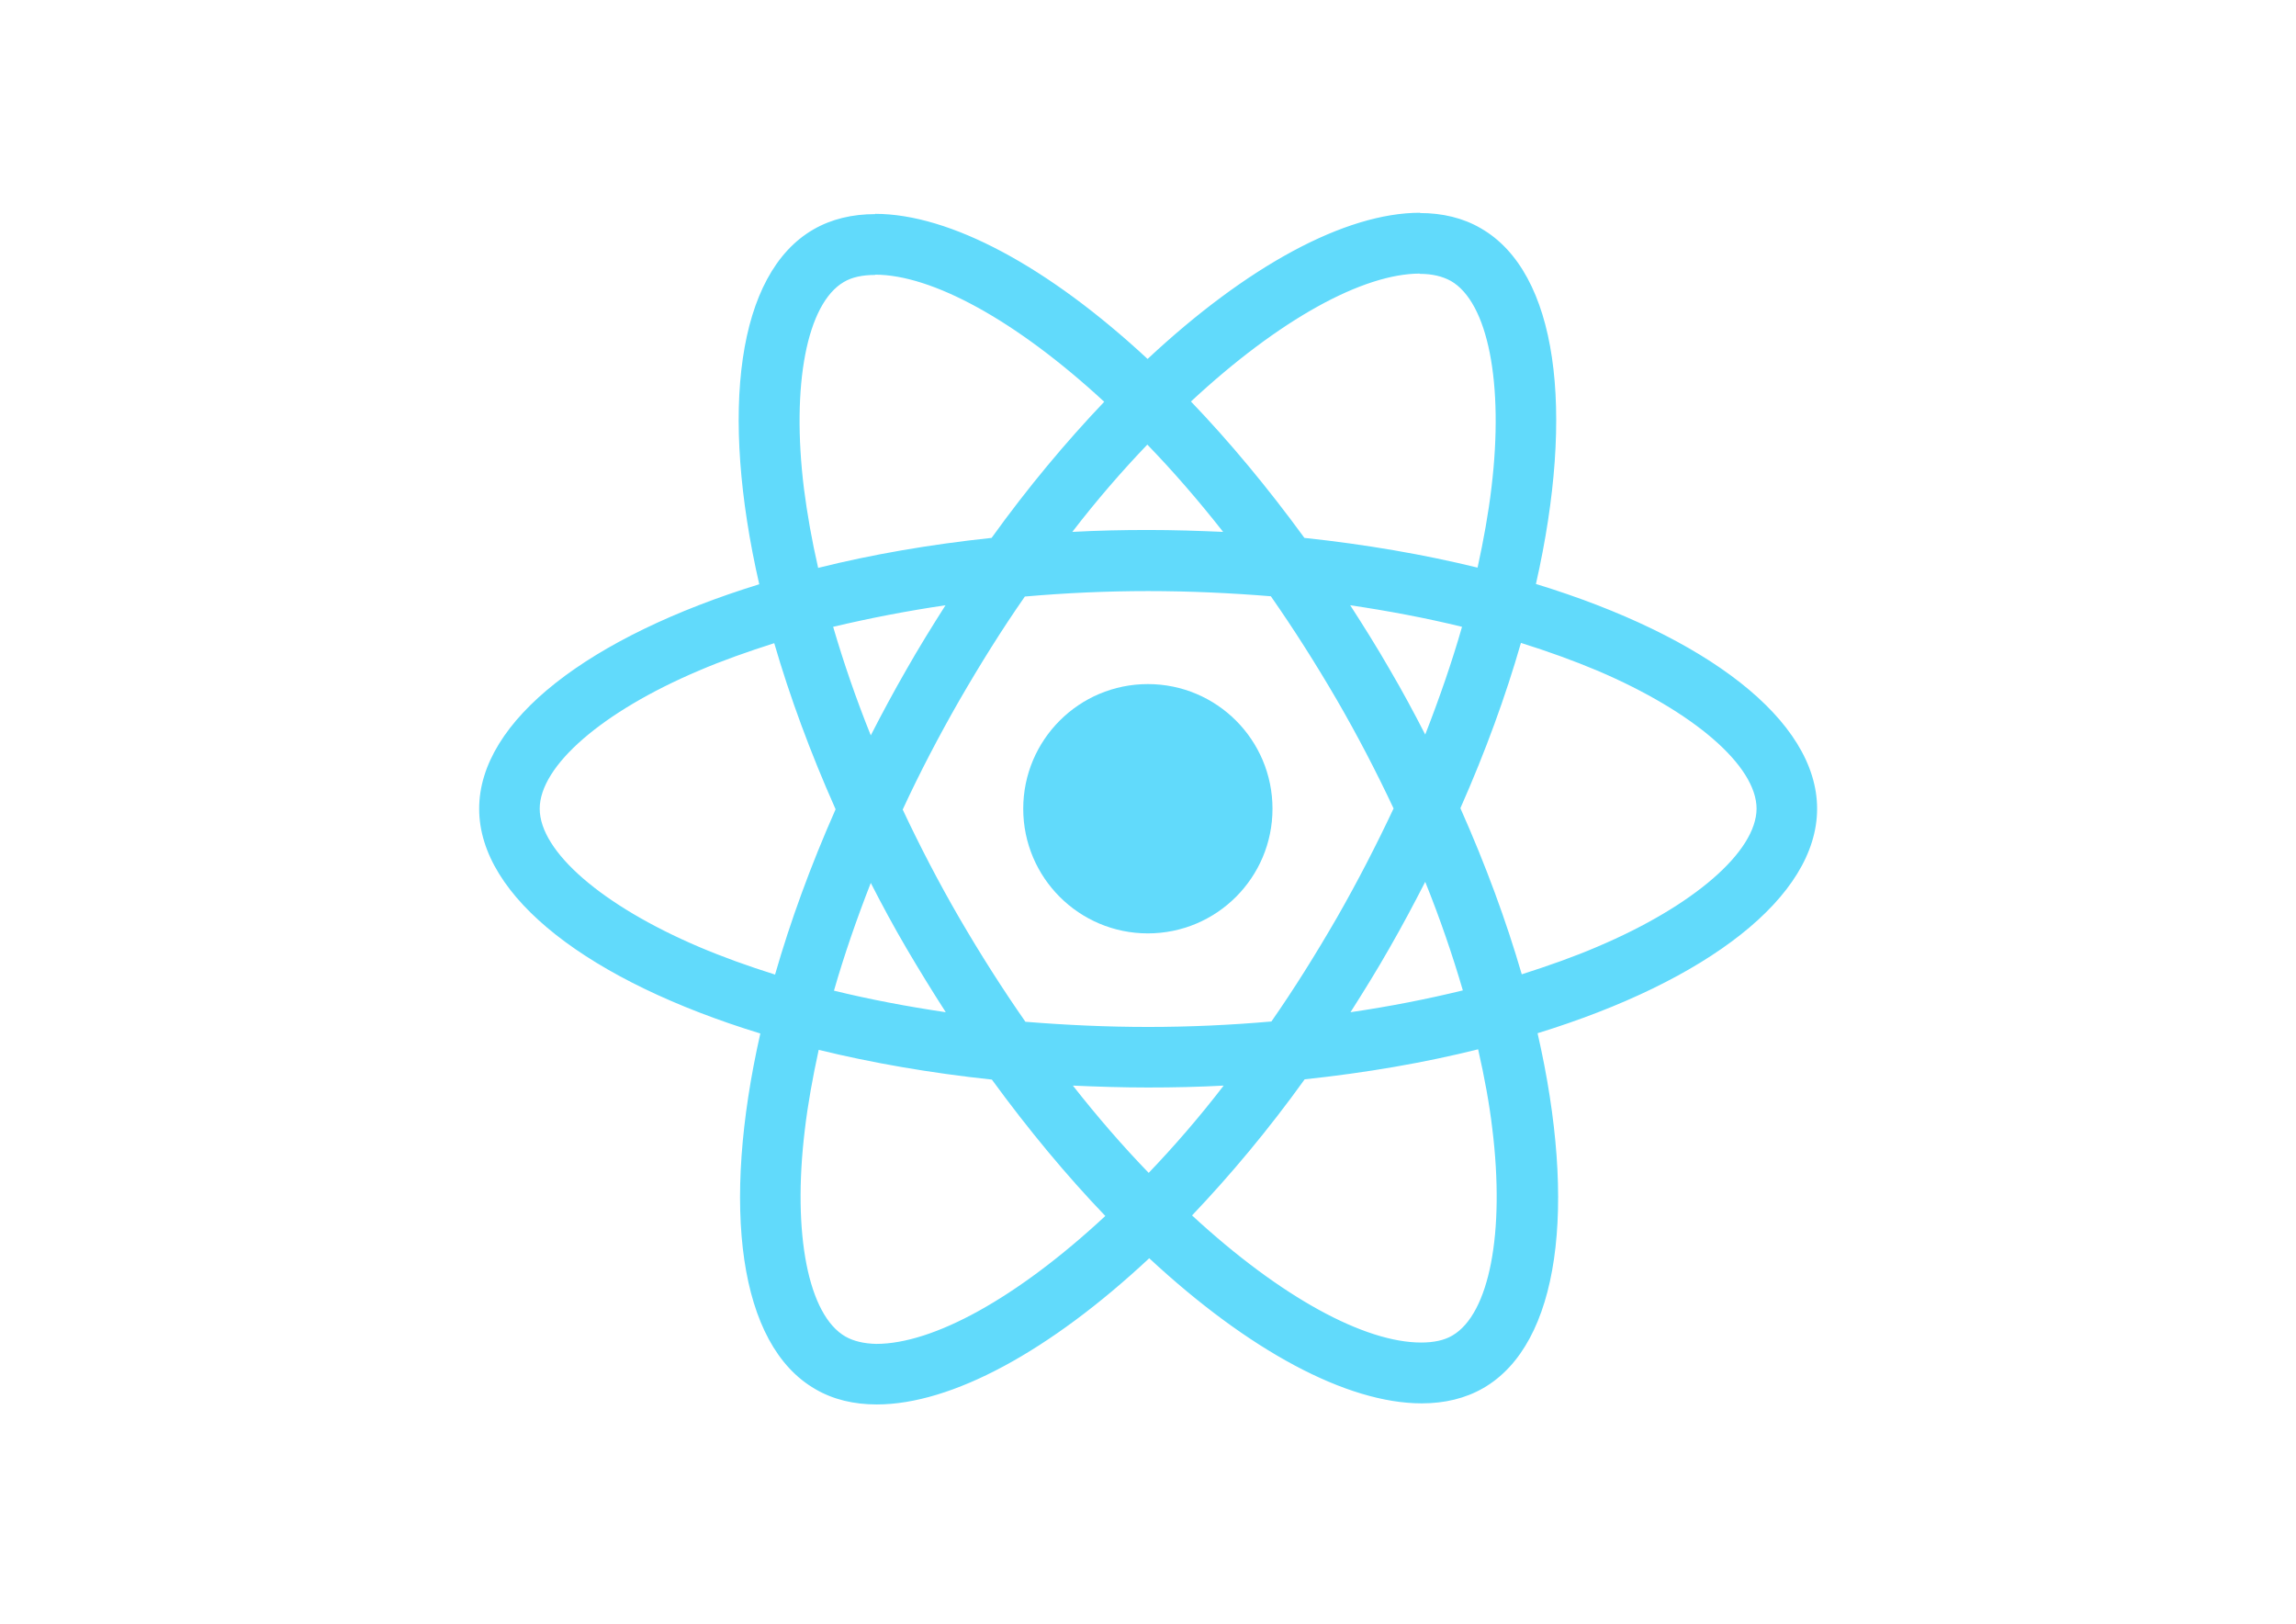
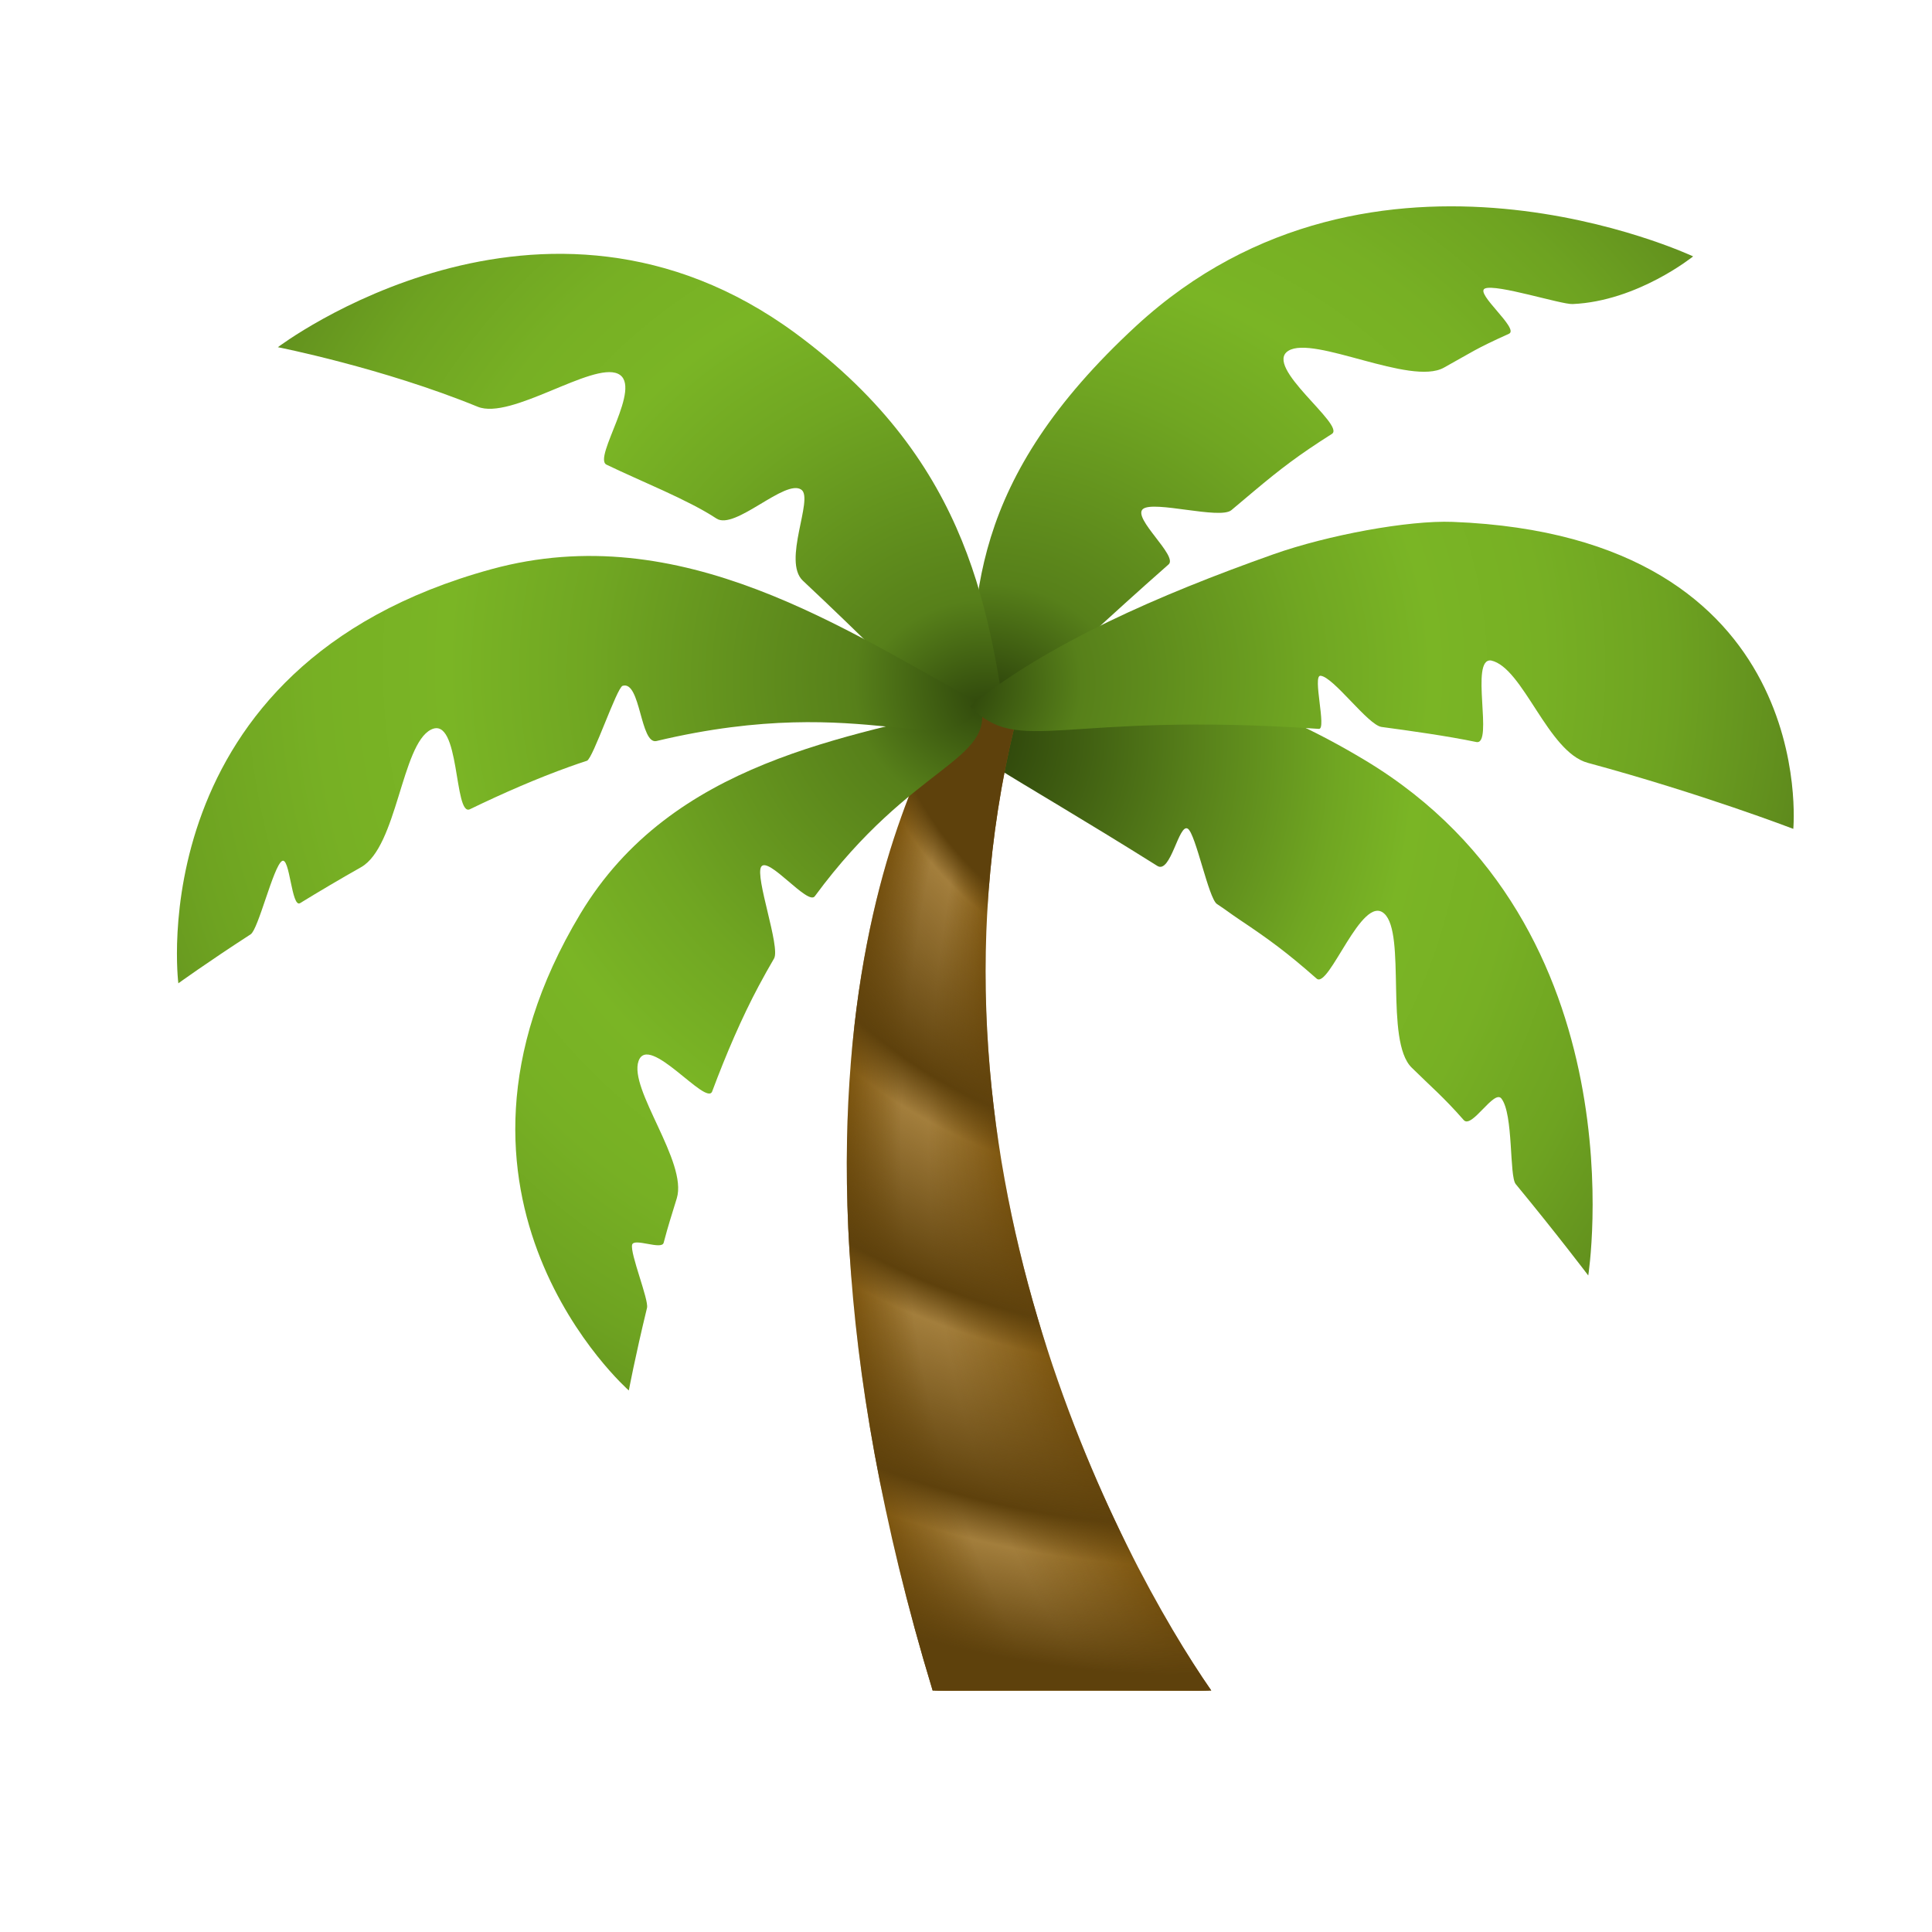
- <svg xmlns="http://www.w3.org/2000/svg" viewBox="0 0 841.9 595.3">
-   <g fill="#61DAFB">
-     <path d="M666.3 296.5c0-32.5-40.7-63.3-103.1-82.4 14.4-63.6 8-114.2-20.2-130.4-6.5-3.8-14.1-5.6-22.4-5.6v22.3c4.6 0 8.3.9 11.4 2.6 13.6 7.8 19.5 37.5 14.9 75.7-1.1 9.4-2.9 19.3-5.1 29.4-19.6-4.8-41-8.5-63.5-10.9-13.5-18.5-27.5-35.3-41.6-50 32.6-30.3 63.2-46.9 84-46.9V78c-27.5 0-63.5 19.6-99.9 53.6-36.4-33.8-72.4-53.2-99.9-53.2v22.3c20.7 0 51.4 16.5 84 46.6-14 14.7-28 31.4-41.3 49.9-22.6 2.4-44 6.1-63.6 11-2.3-10-4-19.7-5.2-29-4.7-38.2 1.1-67.9 14.6-75.8 3-1.8 6.9-2.6 11.5-2.6V78.5c-8.4 0-16 1.8-22.6 5.6-28.1 16.2-34.4 66.7-19.9 130.1-62.2 19.2-102.7 49.9-102.7 82.3 0 32.5 40.7 63.3 103.1 82.4-14.4 63.6-8 114.2 20.2 130.4 6.5 3.8 14.1 5.6 22.5 5.6 27.5 0 63.5-19.6 99.9-53.6 36.4 33.8 72.4 53.2 99.9 53.2 8.4 0 16-1.8 22.6-5.6 28.1-16.2 34.4-66.7 19.9-130.1 62-19.1 102.5-49.9 102.5-82.3zm-130.2-66.7c-3.7 12.9-8.3 26.2-13.5 39.5-4.1-8-8.4-16-13.1-24-4.6-8-9.5-15.8-14.4-23.4 14.2 2.1 27.9 4.7 41 7.9zm-45.8 106.5c-7.8 13.5-15.8 26.3-24.1 38.2-14.9 1.3-30 2-45.2 2-15.1 0-30.2-.7-45-1.9-8.3-11.9-16.4-24.6-24.2-38-7.6-13.1-14.5-26.4-20.8-39.8 6.2-13.4 13.2-26.8 20.7-39.9 7.8-13.5 15.8-26.3 24.1-38.2 14.9-1.3 30-2 45.2-2 15.1 0 30.2.7 45 1.9 8.3 11.9 16.4 24.6 24.2 38 7.6 13.1 14.5 26.4 20.8 39.8-6.3 13.4-13.2 26.8-20.7 39.9zm32.3-13c5.4 13.4 10 26.8 13.8 39.8-13.1 3.2-26.9 5.9-41.2 8 4.9-7.7 9.8-15.6 14.4-23.7 4.6-8 8.9-16.1 13-24.1zM421.2 430c-9.3-9.6-18.6-20.3-27.8-32 9 .4 18.2.7 27.5.7 9.4 0 18.7-.2 27.8-.7-9 11.7-18.3 22.4-27.5 32zm-74.4-58.9c-14.2-2.1-27.9-4.7-41-7.9 3.7-12.9 8.3-26.2 13.5-39.5 4.1 8 8.4 16 13.1 24 4.7 8 9.5 15.8 14.4 23.4zM420.7 163c9.3 9.6 18.6 20.3 27.8 32-9-.4-18.2-.7-27.5-.7-9.4 0-18.7.2-27.8.7 9-11.7 18.3-22.4 27.5-32zm-74 58.9c-4.9 7.7-9.8 15.6-14.4 23.7-4.6 8-8.9 16-13 24-5.4-13.4-10-26.8-13.8-39.8 13.1-3.1 26.9-5.8 41.2-7.9zm-90.5 125.2c-35.4-15.1-58.3-34.9-58.3-50.6 0-15.7 22.9-35.6 58.3-50.6 8.6-3.7 18-7 27.7-10.1 5.7 19.6 13.2 40 22.5 60.9-9.2 20.8-16.6 41.1-22.2 60.6-9.9-3.1-19.3-6.5-28-10.2zM310 490c-13.6-7.8-19.5-37.5-14.9-75.7 1.1-9.4 2.9-19.3 5.1-29.4 19.6 4.8 41 8.5 63.5 10.9 13.5 18.5 27.5 35.3 41.6 50-32.6 30.3-63.2 46.9-84 46.9-4.5-.1-8.3-1-11.3-2.7zm237.2-76.2c4.7 38.2-1.1 67.9-14.6 75.8-3 1.8-6.9 2.6-11.5 2.6-20.7 0-51.4-16.5-84-46.6 14-14.7 28-31.4 41.3-49.9 22.6-2.4 44-6.1 63.6-11 2.3 10.1 4.1 19.8 5.2 29.1zm38.5-66.7c-8.6 3.7-18 7-27.7 10.1-5.7-19.6-13.2-40-22.5-60.9 9.2-20.8 16.6-41.1 22.2-60.6 9.9 3.1 19.3 6.5 28.1 10.2 35.4 15.1 58.3 34.9 58.3 50.6-.1 15.7-23 35.6-58.4 50.6zM320.8 78.4z" />
-     <circle cx="420.9" cy="296.5" r="45.7" />
-     <path d="M520.5 78.1z" />
-   </g>
+ <svg xmlns="http://www.w3.org/2000/svg" viewBox="0 0 48 48" width="192px" height="192px">
+   <radialGradient id="ngGRkJ70_7W~acpNDem6la" cx="24.4" cy="17.801" r="19.926" gradientTransform="matrix(1.1967 0 0 1.0724 -4.75 -1.307)" gradientUnits="userSpaceOnUse">
+     <stop offset="0" stop-color="#253808" />
+     <stop offset=".155" stop-color="#57801a" />
+     <stop offset=".402" stop-color="#70a622" />
+     <stop offset=".536" stop-color="#7ab525" />
+     <stop offset=".658" stop-color="#77b024" />
+     <stop offset=".793" stop-color="#6ea321" />
+     <stop offset=".933" stop-color="#608d1d" />
+     <stop offset="1" stop-color="#57801a" />
+   </radialGradient>
+   <path fill="url(#ngGRkJ70_7W~acpNDem6la)" d="M24.162,18.042c0.678,0,1.76-1.28,4.872-4.02c0.238-0.209-0.902-1.147-0.64-1.374 c0.258-0.223,1.917,0.266,2.2,0.026c0.182-0.154,0.37-0.312,0.562-0.473c0.672-0.562,1.098-0.89,1.935-1.421 c0.343-0.218-1.715-1.674-1.081-2.065c0.632-0.391,3.035,0.879,3.862,0.42c0.724-0.401,0.768-0.459,1.618-0.843 c0.267-0.121-0.857-1.011-0.597-1.124c0.279-0.121,1.897,0.399,2.178,0.386c1.616-0.07,2.994-1.184,2.994-1.184 s-7.92-3.731-13.84,1.73C24.074,11.93,24.111,14.937,24.162,18.042z" />
+   <radialGradient id="ngGRkJ70_7W~acpNDem6lb" cx="23.509" cy="17.598" r="19.926" gradientTransform="matrix(.3358 1.1486 -1.0293 .3009 33.786 -14.316)" gradientUnits="userSpaceOnUse">
+     <stop offset="0" stop-color="#253808" />
+     <stop offset=".285" stop-color="#57801a" />
+     <stop offset=".448" stop-color="#70a622" />
+     <stop offset=".536" stop-color="#7ab525" />
+     <stop offset=".658" stop-color="#77b024" />
+     <stop offset=".793" stop-color="#6ea321" />
+     <stop offset=".933" stop-color="#608d1d" />
+     <stop offset="1" stop-color="#57801a" />
+   </radialGradient>
+   <path fill="url(#ngGRkJ70_7W~acpNDem6lb)" d="M23.236,17.779c0.195,0.668,1.79,1.395,5.517,3.734c0.335,0.21,0.534-1.069,0.758-0.924 c0.198,0.129,0.515,1.734,0.724,1.871c0.254,0.167,0.299,0.213,0.569,0.394c0.728,0.487,1.162,0.804,1.907,1.459 c0.305,0.268,1.126-2.116,1.679-1.616c0.552,0.497,0.008,3.159,0.68,3.825c0.478,0.473,0.795,0.733,1.296,1.306 c0.199,0.227,0.753-0.769,0.936-0.535c0.303,0.389,0.192,1.928,0.356,2.126c1.022,1.239,1.802,2.27,1.802,2.27 s1.359-8.649-5.543-12.799C29.078,15.98,26.202,16.858,23.236,17.779z" />
+   <radialGradient id="ngGRkJ70_7W~acpNDem6lc" cx="24.465" cy="18.382" r="22.227" gradientTransform="rotate(5.774 25.042 18.518)" gradientUnits="userSpaceOnUse">
+     <stop offset="0" stop-color="#253808" />
+     <stop offset=".155" stop-color="#57801a" />
+     <stop offset=".402" stop-color="#70a622" />
+     <stop offset=".536" stop-color="#7ab525" />
+     <stop offset=".658" stop-color="#77b024" />
+     <stop offset=".793" stop-color="#6ea321" />
+     <stop offset=".933" stop-color="#608d1d" />
+     <stop offset="1" stop-color="#57801a" />
+   </radialGradient>
+   <path fill="url(#ngGRkJ70_7W~acpNDem6lc)" d="M19.767,8.282C13.467,3.644,6.904,8.626,6.904,8.626s2.604,0.514,4.963,1.479 c0.828,0.34,2.844-1.118,3.486-0.819s-0.634,2.09-0.285,2.258c0.85,0.412,2.025,0.872,2.731,1.338 c0.458,0.304,1.718-1.003,2.113-0.714c0.307,0.225-0.481,1.777,0.036,2.26c2.985,2.798,4.131,4.249,5.128,4.083 C24.595,15.355,24.185,11.535,19.767,8.282z" />
+   <path fill="#805811" d="M30.093,42c-2.228-3.207-7.702-13.359-4.755-24.48h-1.609c0,0-5.662,7.674-0.558,24.48H30.093z" />
+   <path fill="#815912" d="M30.032,42c-2.272-3.249-7.659-13.359-4.712-24.48h-1.58c0,0-5.65,7.791-0.507,24.48H30.032z" />
+   <path fill="#825a13" d="M29.972,42c-2.316-3.291-7.615-13.359-4.668-24.48h-1.552c0,0-5.638,7.909-0.457,24.48H29.972z" />
+   <path fill="#825b14" d="M29.912,42c-2.36-3.333-7.572-13.359-4.625-24.48h-1.523c0,0-5.626,8.026-0.406,24.48H29.912z" />
+   <path fill="#835b15" d="M29.851,42c-2.404-3.375-7.529-13.359-4.582-24.48h-1.495c0,0-5.614,8.143-0.355,24.48H29.851z" />
+   <path fill="#845c16" d="M29.791,42c-2.448-3.417-7.485-13.359-4.538-24.48h-1.466c0,0-5.602,8.261-0.305,24.48H29.791z" />
+   <path fill="#855d17" d="M29.731,42c-2.492-3.459-7.442-13.359-4.495-24.48h-1.438c0,0-5.59,8.378-0.254,24.48H29.731z" />
+   <path fill="#865e18" d="M29.67,42c-2.536-3.502-7.399-13.359-4.452-24.48h-1.409c0,0-5.578,8.496-0.204,24.48H29.67z" />
+   <path fill="#865f19" d="M29.61,42c-2.58-3.544-7.356-13.359-4.408-24.48h-1.381c0,0-5.567,8.613-0.153,24.48H29.61z" />
+   <path fill="#87601a" d="M29.549,42c-2.624-3.586-7.312-13.359-4.365-24.48h-1.352c0,0-5.555,8.73-0.103,24.48H29.549z" />
+   <path fill="#88611b" d="M29.489,42c-2.668-3.628-7.269-13.359-4.322-24.48h-1.324c0,0-5.543,8.848-0.052,24.48H29.489z" />
+   <path fill="#89621c" d="M29.429,42c-2.712-3.67-7.226-13.359-4.279-24.48h-1.295c0,0-5.531,8.965-0.001,24.48H29.429z" />
+   <path fill="#8a621d" d="M29.368,42c-2.756-3.712-7.182-13.359-4.235-24.48h-1.267c0,0-5.519,9.083,0.049,24.48H29.368z" />
+   <path fill="#8a631e" d="M29.308,42c-2.8-3.754-7.139-13.359-4.192-24.48h-1.238c0,0-5.507,9.2,0.1,24.48H29.308z" />
+   <path fill="#8b641f" d="M29.248,42c-2.844-3.796-7.096-13.359-4.149-24.48h-1.21c0,0-5.495,9.318,0.15,24.48H29.248z" />
+   <path fill="#8c6520" d="M29.187,42c-2.888-3.838-7.052-13.359-4.105-24.48h-1.181c0,0-5.483,9.435,0.201,24.48H29.187z" />
+   <path fill="#8d6621" d="M29.127,42c-2.932-3.88-7.009-13.359-4.062-24.48h-1.153c0,0-5.471,9.552,0.251,24.48H29.127z" />
+   <path fill="#8e6722" d="M29.066,42c-2.976-3.922-6.966-13.359-4.019-24.48h-1.124c0,0-5.459,9.67,0.302,24.48H29.066z" />
+   <path fill="#8e6823" d="M29.006,42c-3.02-3.964-6.922-13.359-3.975-24.48h-1.096c0,0-5.447,9.787,0.353,24.48H29.006z" />
+   <path fill="#8f6824" d="M28.946,42c-3.064-4.007-6.879-13.359-3.932-24.48h-1.067c0,0-5.436,9.905,0.403,24.48H28.946z" />
+   <path fill="#906925" d="M28.885,42c-3.108-4.049-6.836-13.359-3.889-24.48h-1.039c0,0-5.424,10.022,0.454,24.48H28.885z" />
+   <path fill="#916a26" d="M28.825,42c-3.152-4.091-6.792-13.359-3.845-24.48h-1.01c0,0-5.412,10.139,0.504,24.48H28.825z" />
+   <path fill="#916b26" d="M28.765,42c-3.196-4.133-6.749-13.359-3.802-24.48h-0.982c0,0-5.4,10.257,0.555,24.48H28.765z" />
+   <path fill="#926c27" d="M28.704,42c-3.24-4.175-6.706-13.359-3.759-24.48h-0.953c0,0-5.388,10.374,0.605,24.48H28.704z" />
+   <path fill="#936d28" d="M28.644,42c-3.284-4.217-6.662-13.359-3.715-24.48h-0.925c0,0-5.376,10.492,0.656,24.48H28.644z" />
+   <path fill="#946e29" d="M28.583,42c-3.328-4.259-6.619-13.359-3.672-24.48h-0.896c0,0-5.364,10.609,0.707,24.48H28.583z" />
+   <path fill="#956e2a" d="M28.523,42c-3.372-4.301-6.576-13.359-3.629-24.48h-0.868c0,0-5.352,10.727,0.757,24.48H28.523z" />
+   <path fill="#956f2b" d="M28.463,42c-3.416-4.343-6.532-13.359-3.585-24.48h-0.839c0,0-5.34,10.844,0.808,24.48H28.463z" />
+   <path fill="#96702c" d="M28.402,42c-3.46-4.385-6.489-13.359-3.542-24.48H24.05c0,0-5.328,10.961,0.858,24.48H28.402z" />
+   <path fill="#97712d" d="M28.342,42c-3.504-4.427-6.446-13.359-3.499-24.48h-0.782c0,0-5.317,11.079,0.909,24.48H28.342z" />
+   <path fill="#98722e" d="M28.282,42c-3.548-4.469-6.402-13.359-3.455-24.48h-0.754c0,0-5.305,11.196,0.959,24.48H28.282z" />
+   <path fill="#99732f" d="M28.221,42c-3.592-4.512-6.359-13.359-3.412-24.48h-0.725c0,0-5.293,11.314,1.01,24.48H28.221z" />
+   <path fill="#997430" d="M28.161,42c-3.636-4.554-6.316-13.359-3.369-24.48h-0.697c0,0-5.281,11.431,1.061,24.48H28.161z" />
+   <path fill="#9a7431" d="M28.1,42c-3.68-4.596-6.272-13.359-3.325-24.48h-0.668c0,0-5.269,11.548,1.111,24.48H28.1z" />
+   <path fill="#9b7532" d="M28.04,42c-3.724-4.638-6.229-13.359-3.282-24.48h-0.64c0,0-5.257,11.666,1.162,24.48H28.04z" />
+   <path fill="#9c7633" d="M27.98,42c-3.768-4.68-6.186-13.359-3.239-24.48H24.13c0,0-5.245,11.783,1.212,24.48H27.98z" />
+   <path fill="#9d7734" d="M27.919,42c-3.812-4.722-6.142-13.359-3.195-24.48h-0.583c0,0-5.233,11.901,1.263,24.48H27.919z" />
+   <path fill="#9d7835" d="M27.859,42c-3.856-4.764-6.099-13.359-3.152-24.48h-0.554c0,0-5.221,12.018,1.314,24.48H27.859z" />
+   <path fill="#9e7936" d="M27.799,42c-3.9-4.806-6.056-13.359-3.109-24.48h-0.526c0,0-5.209,12.136,1.364,24.48H27.799z" />
+   <path fill="#9f7a37" d="M27.738,42c-3.944-4.848-6.012-13.359-3.065-24.48h-0.497c0,0-5.197,12.253,1.415,24.48H27.738z" />
+   <path fill="#a07b38" d="M27.678,42c-3.988-4.89-5.969-13.359-3.022-24.48h-0.469c0,0-5.186,12.37,1.465,24.48H27.678z" />
+   <path fill="#a17b39" d="M27.617,42c-4.032-4.932-5.926-13.359-2.979-24.48h-0.44c0,0-5.174,12.488,1.516,24.48H27.617z" />
+   <path fill="#a17c3a" d="M27.557,42c-4.076-4.974-5.882-13.359-2.935-24.48H24.21c0,0-5.162,12.605,1.566,24.48H27.557z" />
+   <path fill="#a27d3b" d="M27.497,42c-4.12-5.017-5.839-13.359-2.892-24.48h-0.383c0,0-5.15,12.723,1.617,24.48H27.497z" />
+   <path fill="#a37e3c" d="M27.436,42c-4.164-5.059-5.796-13.359-2.849-24.48h-0.355c0,0-5.138,12.84,1.668,24.48H27.436z" />
+   <radialGradient id="ngGRkJ70_7W~acpNDem6ld" cx="29.66" cy="16.037" r="25.584" gradientUnits="userSpaceOnUse">
+     <stop offset=".305" stop-color="#5e410c" />
+     <stop offset=".331" stop-color="#5e410c" stop-opacity="0" />
+     <stop offset=".489" stop-color="#5e410c" />
+     <stop offset=".529" stop-color="#5e410c" stop-opacity="0" />
+     <stop offset=".67" stop-color="#5e410c" />
+     <stop offset=".704" stop-color="#5e410c" stop-opacity="0" />
+     <stop offset=".855" stop-color="#5e410c" />
+     <stop offset=".894" stop-color="#5e410c" stop-opacity="0" />
+     <stop offset="1" stop-color="#5e410c" />
+   </radialGradient>
+   <path fill="url(#ngGRkJ70_7W~acpNDem6ld)" d="M30.093,42c-2.228-3.207-7.702-13.359-4.755-24.48h-1.609c0,0-5.662,7.674-0.558,24.48H30.093 z" />
+   <radialGradient id="ngGRkJ70_7W~acpNDem6le" cx="24.898" cy="16.724" r="23.674" gradientTransform="rotate(-14.023 24.368 17.531)" gradientUnits="userSpaceOnUse">
+     <stop offset="0" stop-color="#253808" />
+     <stop offset=".155" stop-color="#57801a" />
+     <stop offset=".402" stop-color="#70a622" />
+     <stop offset=".536" stop-color="#7ab525" />
+     <stop offset=".658" stop-color="#77b024" />
+     <stop offset=".793" stop-color="#6ea321" />
+     <stop offset=".933" stop-color="#608d1d" />
+     <stop offset="1" stop-color="#57801a" />
+   </radialGradient>
+   <path fill="url(#ngGRkJ70_7W~acpNDem6le)" d="M14.418,22.704c-4.24,7.063,1.205,11.842,1.205,11.842s0.154-0.825,0.452-2.053 c0.048-0.199-0.425-1.35-0.37-1.568c0.045-0.177,0.733,0.139,0.783-0.048c0.131-0.489,0.163-0.569,0.327-1.107 c0.273-0.902-1.2-2.707-0.95-3.41c0.251-0.702,1.686,1.139,1.829,0.756c0.348-0.931,0.735-1.831,1.154-2.617 c0.128-0.239,0.255-0.467,0.383-0.685c0.164-0.28-0.481-2.032-0.319-2.28c0.176-0.269,1.158,0.968,1.331,0.734 c2.441-3.319,4.481-3.333,4.119-4.782C21.046,18.316,16.697,18.908,14.418,22.704z" />
+   <radialGradient id="ngGRkJ70_7W~acpNDem6lf" cx="24.898" cy="16.724" r="23.674" gradientTransform="matrix(.991 .5389 -.5173 .9512 9.289 -12.269)" gradientUnits="userSpaceOnUse">
+     <stop offset="0" stop-color="#253808" />
+     <stop offset=".155" stop-color="#57801a" />
+     <stop offset=".402" stop-color="#70a622" />
+     <stop offset=".536" stop-color="#7ab525" />
+     <stop offset=".658" stop-color="#77b024" />
+     <stop offset=".793" stop-color="#6ea321" />
+     <stop offset=".933" stop-color="#608d1d" />
+     <stop offset="1" stop-color="#57801a" />
+   </radialGradient>
+   <path fill="url(#ngGRkJ70_7W~acpNDem6lf)" d="M12.21,14.141c-8.785,2.402-7.779,10.289-7.779,10.289s0.697-0.505,1.797-1.218 c0.191-0.124,0.563-1.684,0.777-1.819c0.198-0.125,0.236,1.176,0.451,1.045c0.471-0.289,0.981-0.591,1.515-0.893 c0.898-0.509,1.005-3.049,1.736-3.417c0.731-0.368,0.564,2.172,0.968,1.977c0.832-0.403,1.67-0.767,2.475-1.056 c0.145-0.052,0.289-0.102,0.432-0.148c0.149-0.049,0.742-1.818,0.887-1.862c0.45-0.138,0.434,1.469,0.843,1.371 c5.325-1.269,7.25,0.618,8.082-0.912C21.008,15.658,16.932,12.85,12.21,14.141z" />
+   <radialGradient id="ngGRkJ70_7W~acpNDem6lg" cx="23.494" cy="16.968" r="20.512" gradientTransform="matrix(1.1033 -.161 .1444 .9895 -5.047 4.06)" gradientUnits="userSpaceOnUse">
+     <stop offset="0" stop-color="#253808" />
+     <stop offset=".155" stop-color="#57801a" />
+     <stop offset=".402" stop-color="#70a622" />
+     <stop offset=".536" stop-color="#7ab525" />
+     <stop offset=".658" stop-color="#77b024" />
+     <stop offset=".793" stop-color="#6ea321" />
+     <stop offset=".933" stop-color="#608d1d" />
+     <stop offset="1" stop-color="#57801a" />
+   </radialGradient>
+   <path fill="url(#ngGRkJ70_7W~acpNDem6lg)" d="M24.096,17.544c1.248,1.27,2.215,0.122,8.672,0.565c0.197,0.014-0.167-1.337,0.04-1.32 c0.323,0.027,1.179,1.226,1.517,1.272c0.691,0.093,1.634,0.224,2.352,0.374c0.44,0.092-0.171-2.098,0.37-2.025 c0.798,0.177,1.405,2.274,2.402,2.543c2.835,0.767,5.105,1.64,5.105,1.64s0.678-7.273-8.46-7.627 c-1.11-0.043-3.113,0.33-4.453,0.804C28.77,14.787,26.029,15.991,24.096,17.544z" />
</svg>
